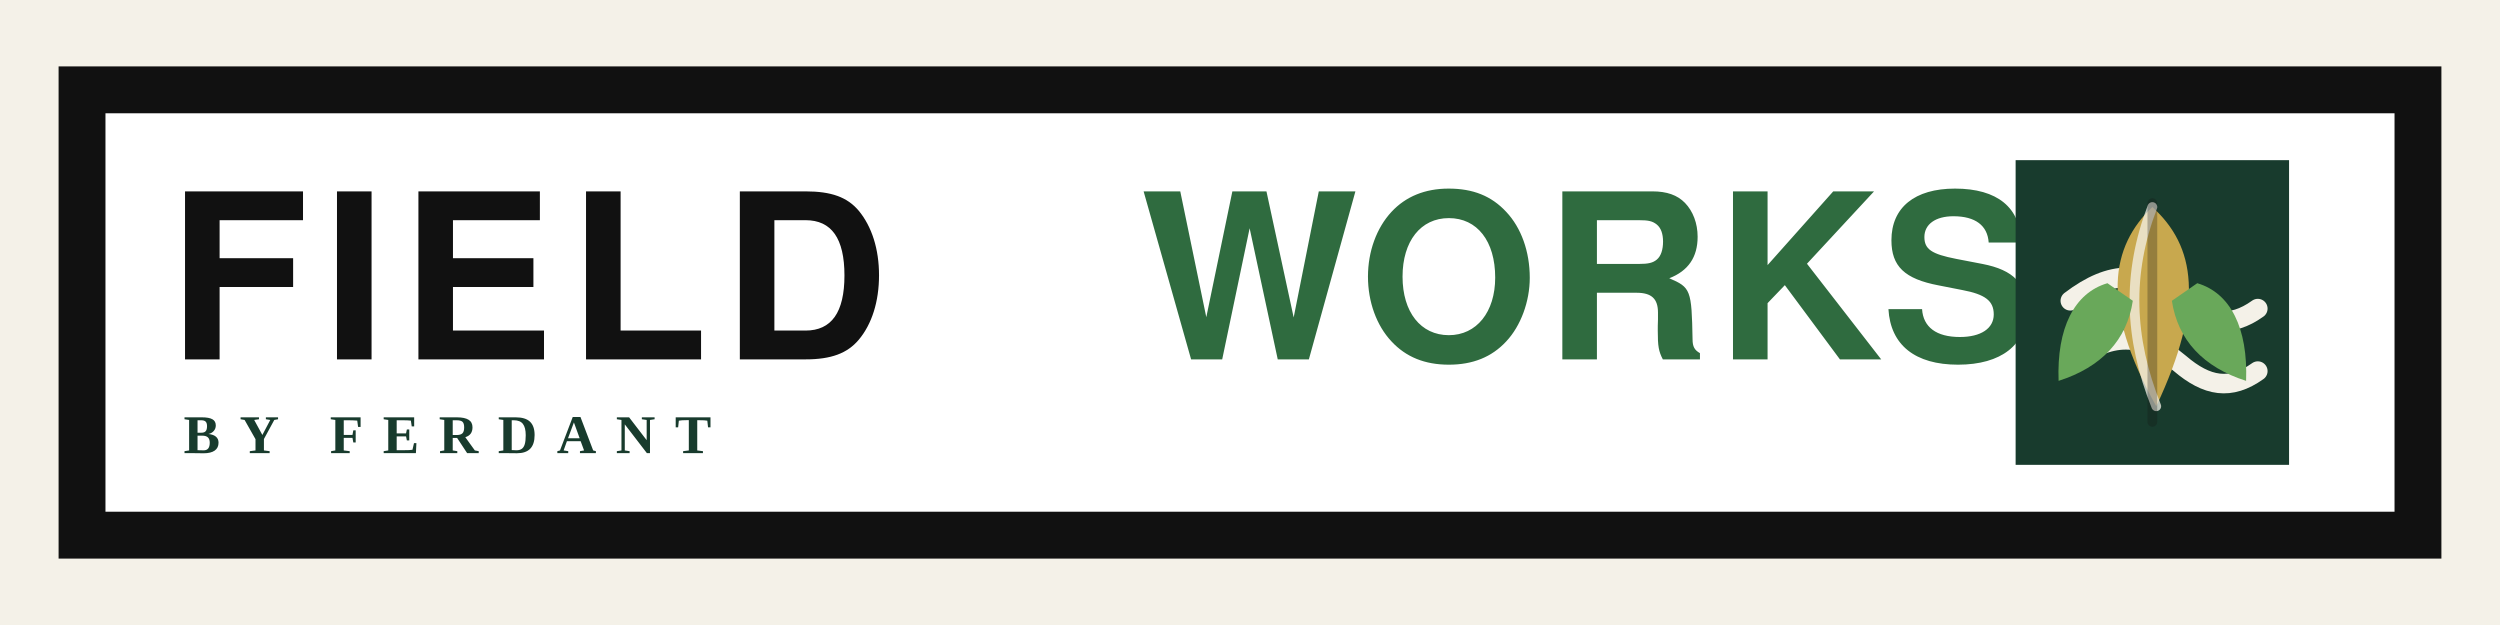
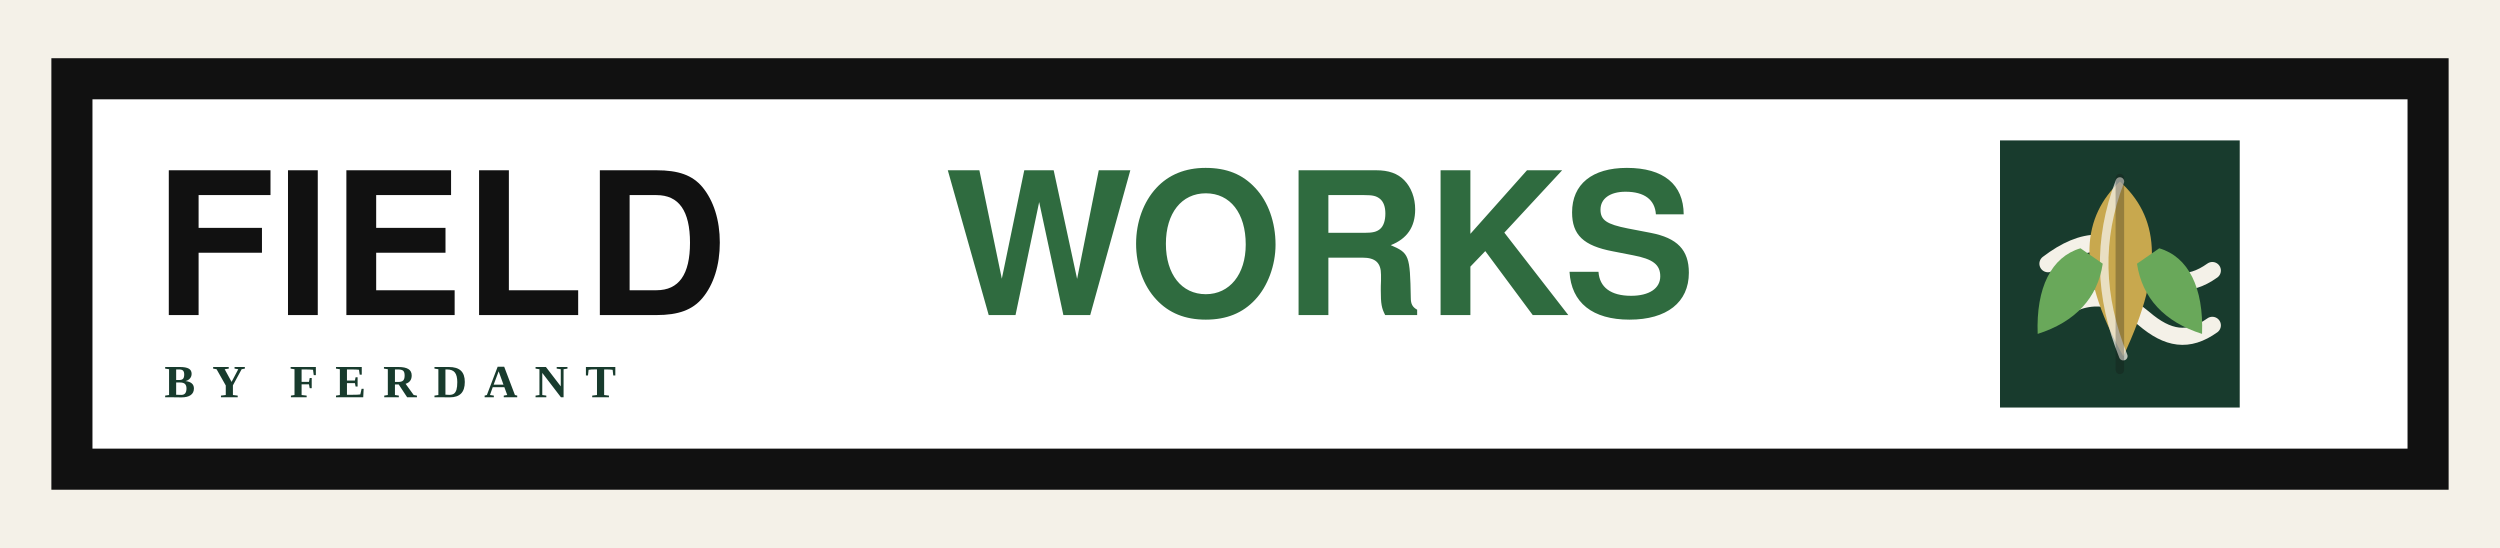
- <svg xmlns="http://www.w3.org/2000/svg" width="1280" height="320" viewBox="0 0 1280 320" role="img" aria-labelledby="title desc">
-   <rect width="1280" height="320" fill="#F4F1E8" />
-   <rect x="42" y="46" width="1196" height="228" fill="#FFFFFF" stroke="#111111" stroke-width="24" />
+ <svg xmlns="http://www.w3.org/2000/svg" width="1460" height="320" viewBox="0 0 1460 320" role="img" aria-labelledby="title desc">
+   <rect width="1460" height="320" fill="#F4F1E8" />
+   <rect x="42" y="46" width="1376" height="228" fill="#FFFFFF" stroke="#111111" stroke-width="24" />
  <g aria-hidden="true">
-     <text x="86" y="184" font-family="Arial Black, Impact, Helvetica, sans-serif" font-size="118" font-weight="900" letter-spacing="7" fill="#111111">FIELD</text>
-     <text x="584" y="184" font-family="Arial Black, Impact, Helvetica, sans-serif" font-size="118" font-weight="900" letter-spacing="3" fill="#2F6B3F">WORKS</text>
-     <text x="94" y="232" font-family="Public Sans, Source Sans 3, Helvetica, Arial, sans-serif" font-size="28" font-weight="800" letter-spacing="10" fill="#183B2D">BY FERDANT</text>
+     <text x="90" y="184" font-family="Arial Black, Impact, Helvetica, sans-serif" font-size="116" font-weight="900" textLength="438" lengthAdjust="spacingAndGlyphs" fill="#111111">FIELD</text>
+     <text x="552" y="184" font-family="Arial Black, Impact, Helvetica, sans-serif" font-size="116" font-weight="900" textLength="520" lengthAdjust="spacingAndGlyphs" fill="#2F6B3F">WORKS</text>
+     <text x="96" y="232" font-family="Public Sans, Source Sans 3, Helvetica, Arial, sans-serif" font-size="27" font-weight="800" letter-spacing="10" fill="#183B2D">BY FERDANT</text>
  </g>
-   <g transform="translate(1032 82)" aria-hidden="true">
-     <rect x="0" y="0" width="140" height="156" rx="0" fill="#183B2D" />
+   <g transform="translate(1168 82)" aria-hidden="true">
+     <rect x="0" y="0" width="140" height="156" fill="#183B2D" />
    <path d="M28 104 C48 88 65 88 84 104 C98 116 110 118 124 108" fill="none" stroke="#F4F1E8" stroke-width="10" stroke-linecap="round" />
    <path d="M28 72 C49 56 66 56 84 72 C98 84 110 86 124 76" fill="none" stroke="#F4F1E8" stroke-width="10" stroke-linecap="round" />
    <path d="M70 24 C92 44 97 73 72 126 C43 74 49 44 70 24 Z" fill="#C8A84E" />
    <path d="M70 24 C57 58 58 91 72 126" fill="none" stroke="#F4F1E8" stroke-width="5" stroke-linecap="round" opacity="0.75" />
    <path d="M47 63 C30 68 21 86 22 113 C44 106 57 92 60 72" fill="#69A85A" />
    <path d="M93 63 C110 68 119 86 118 113 C96 106 83 92 80 72" fill="#69A85A" />
    <path d="M70 22 V134" stroke="#111111" stroke-width="5" stroke-linecap="round" opacity="0.28" />
  </g>
</svg>
